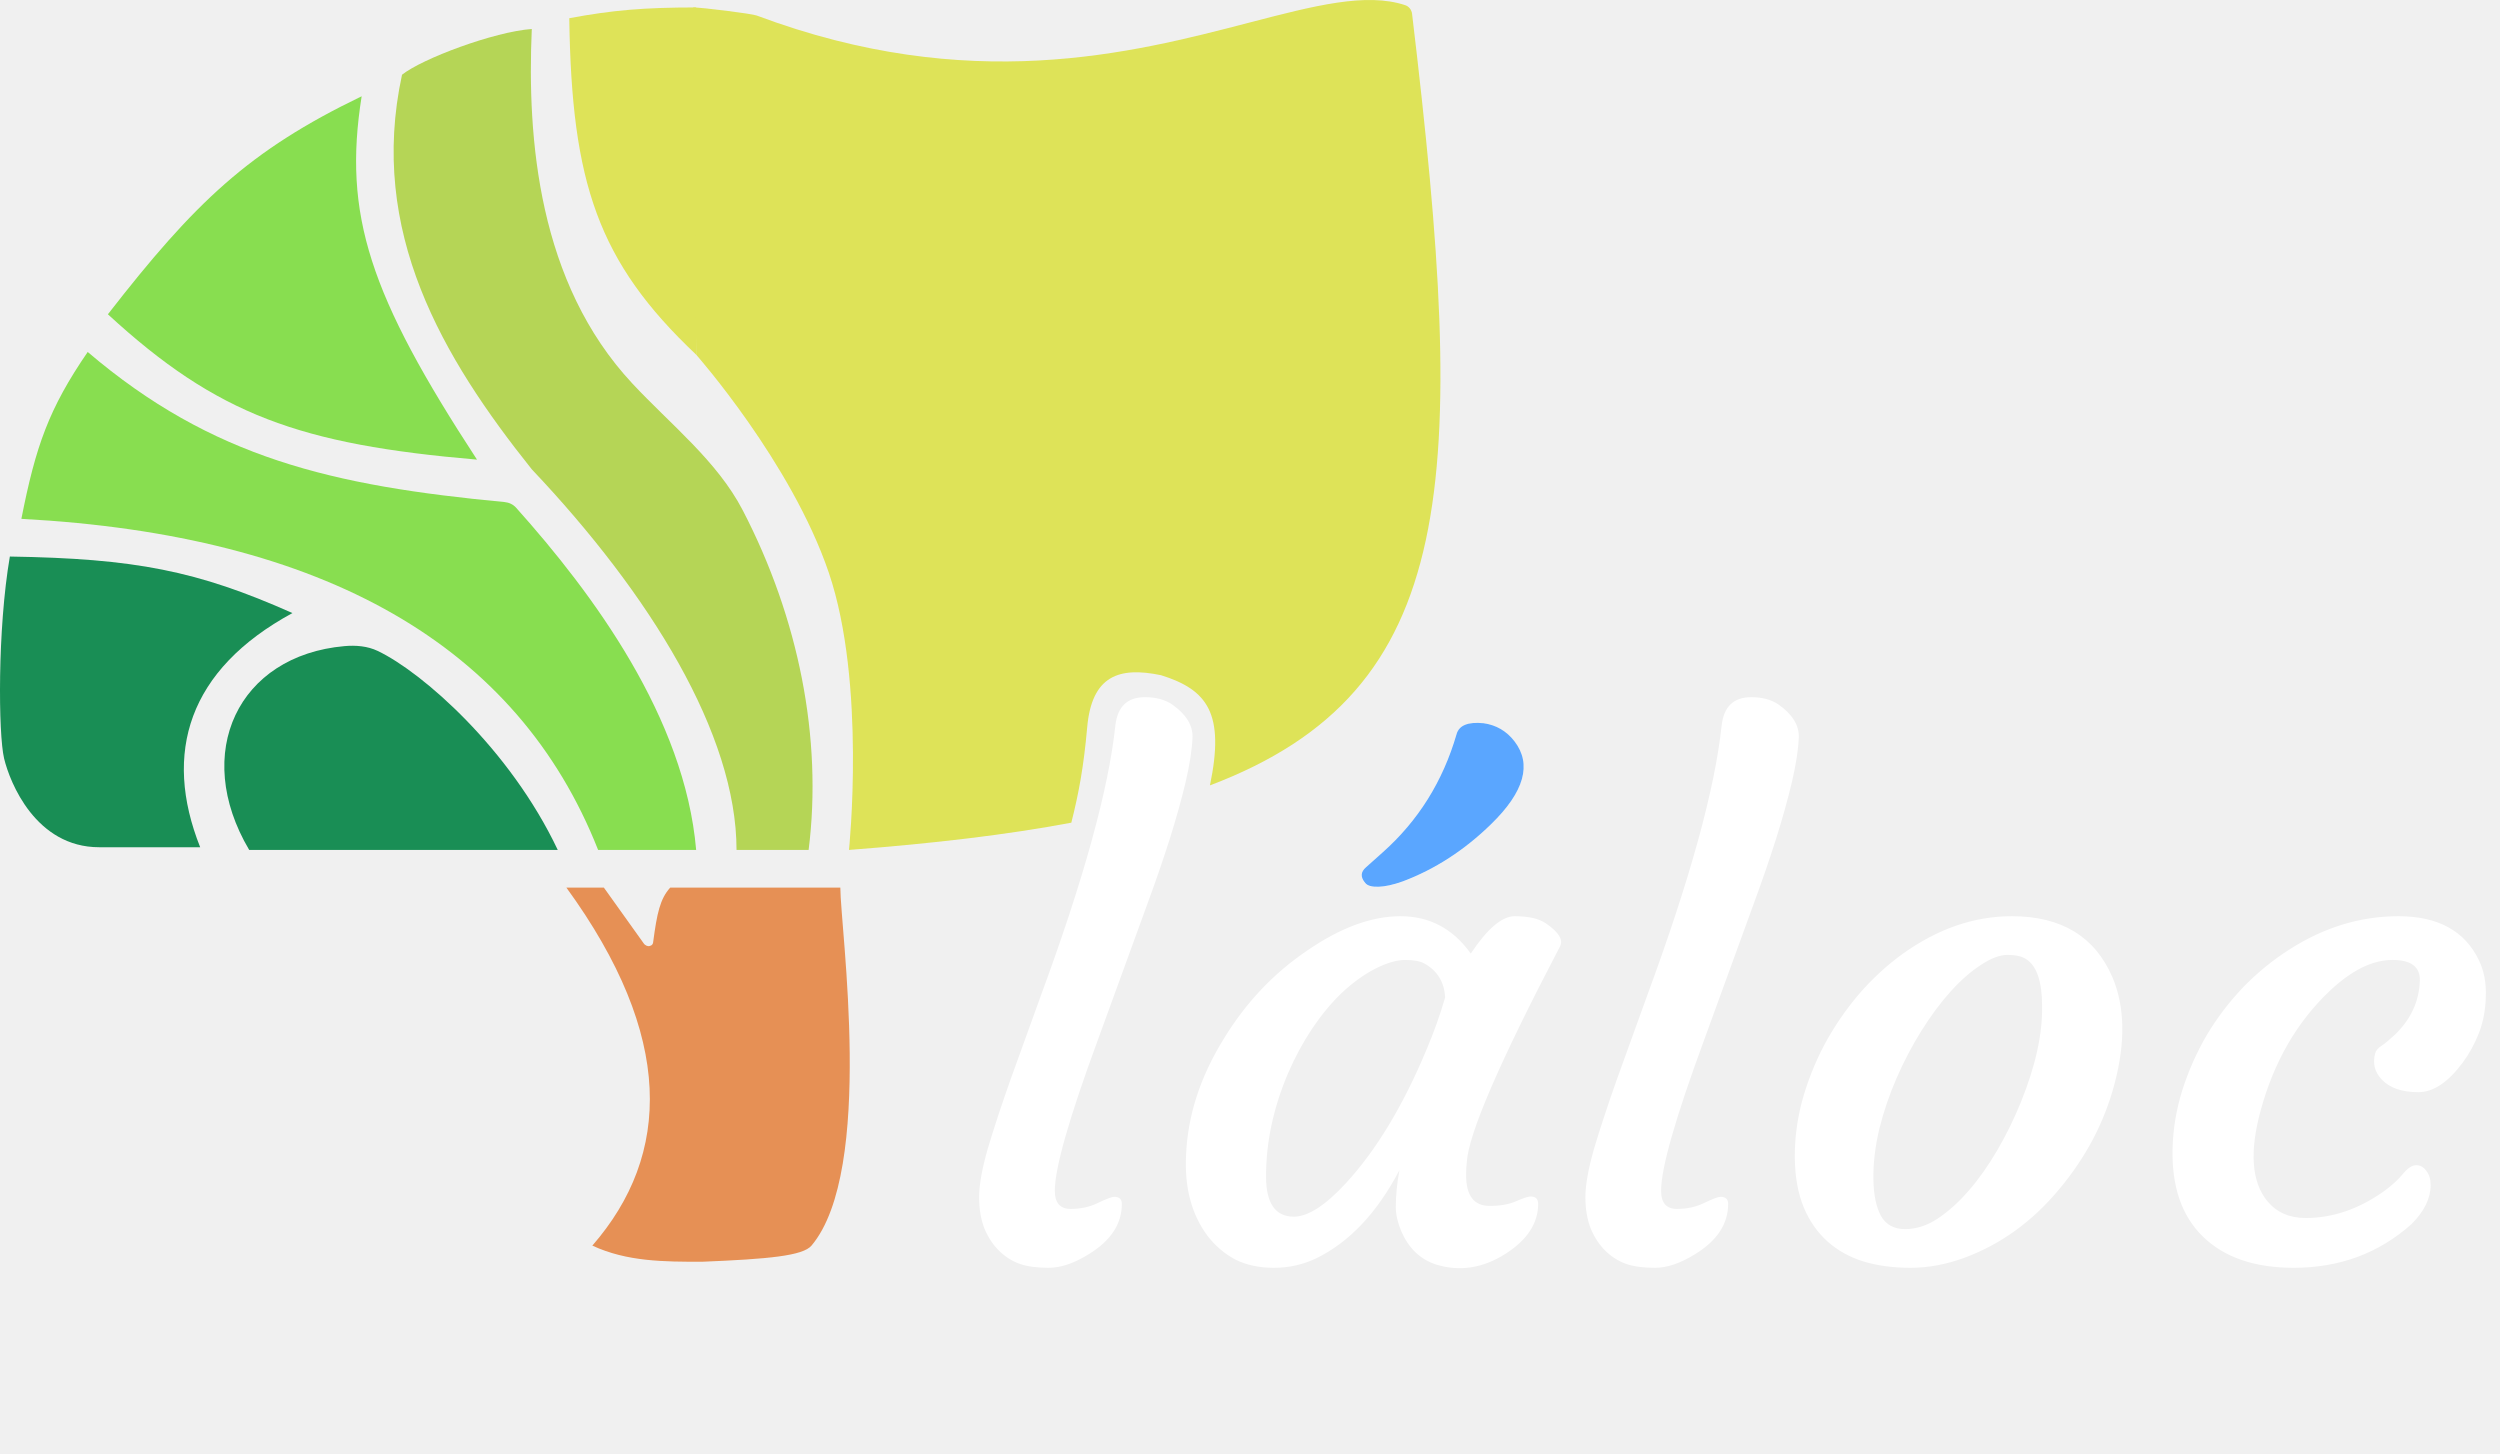
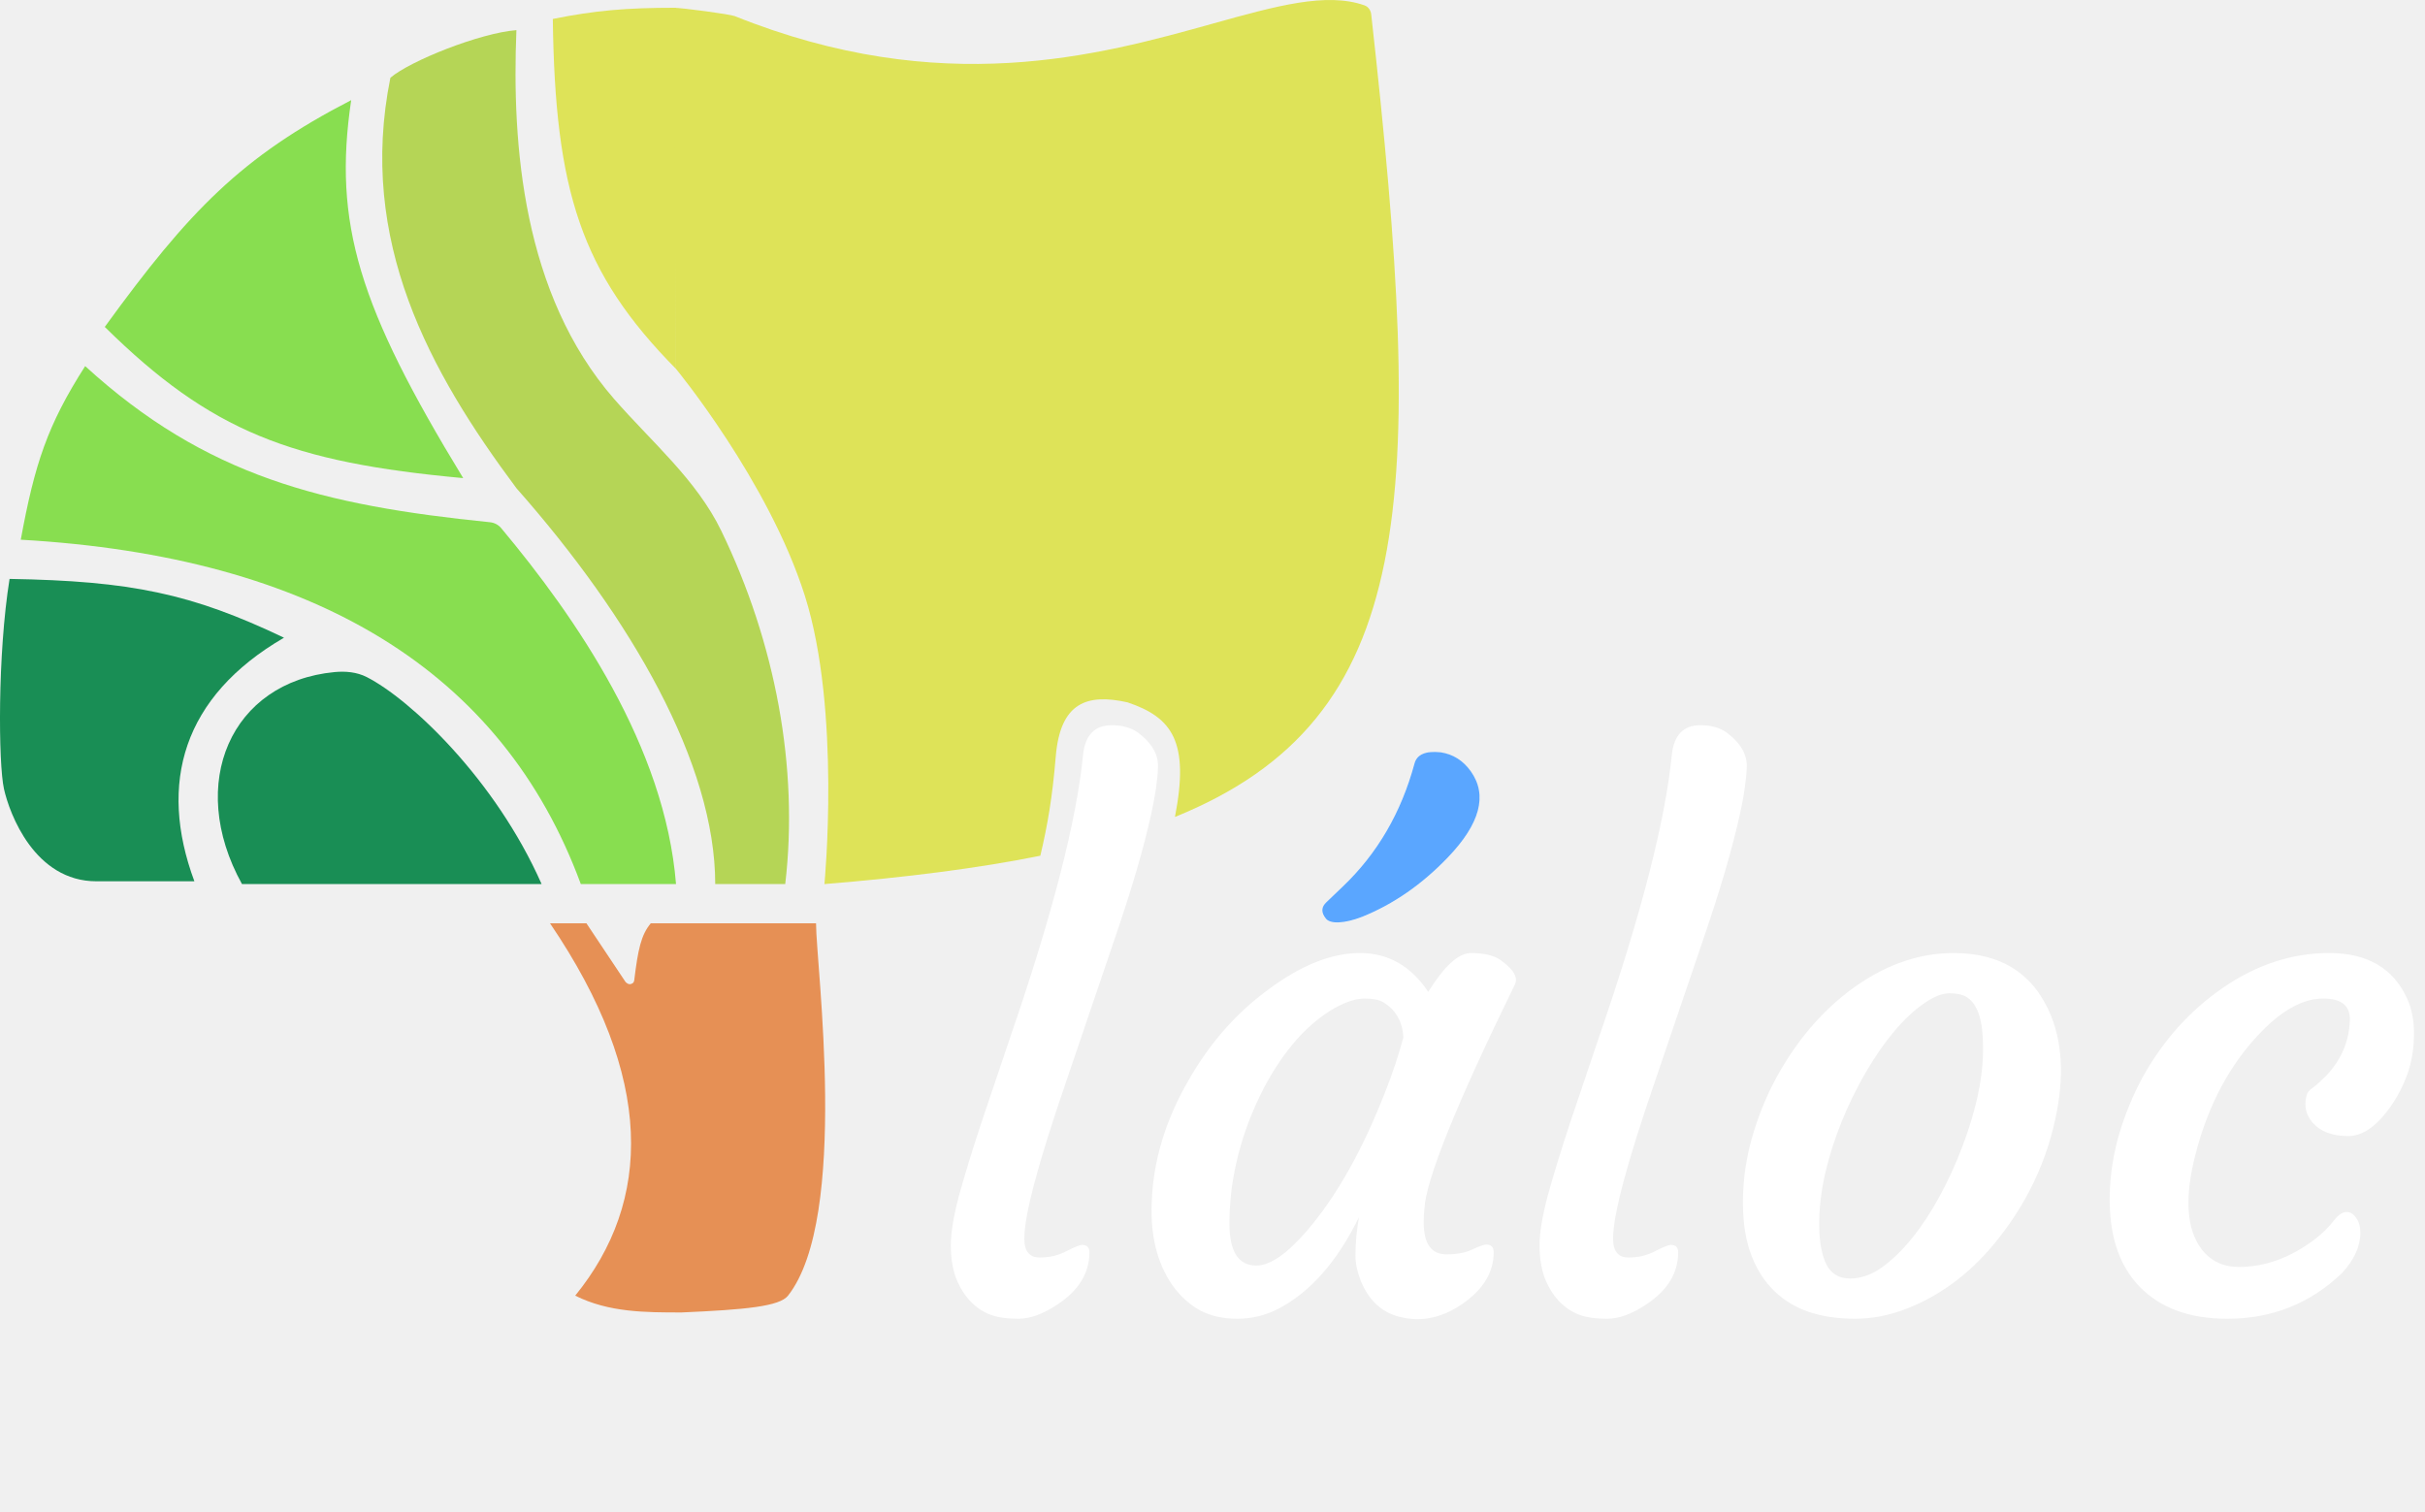
- <svg xmlns="http://www.w3.org/2000/svg" width="172" height="100" viewBox="0 0 172 100" fill="none">
-   <g clip-path="url(#clip0_252_350)">
-     <path d="M48.292 86.809C45.713 86.809 43.134 86.809 40.753 85.698C46.2 79.441 46.405 71.292 38.968 61.068H41.547L44.303 64.926C44.317 64.947 44.334 64.966 44.353 64.982C44.507 65.112 44.66 65.13 44.814 65.038C44.889 64.993 44.925 64.912 44.936 64.829C45.2 62.816 45.416 61.837 46.11 61.068H48.292H57.815C57.815 63.846 60.196 80.512 55.831 85.698C55.236 86.404 52.855 86.623 48.292 86.809Z" fill="#E69055" />
-     <path d="M47.895 24.401V0.512C44.324 0.512 42.142 0.697 39.166 1.253C39.326 12.588 41.139 18.019 47.895 24.401Z" fill="#DEE358" />
-     <path d="M7.423 21.623C13.416 13.915 17.12 10.365 24.882 6.624C23.584 14.798 25.432 20.312 32.818 31.623C20.639 30.579 14.95 28.552 7.423 21.623Z" fill="#88DE50" />
-     <path d="M20.12 42.179C13.566 39.26 9.293 38.428 0.678 38.29C-0.181 43.285 -0.116 50.512 0.281 52.179C0.678 53.846 2.463 58.29 6.828 58.29H13.772C11.193 51.809 12.952 46.068 20.12 42.179Z" fill="#198E55" />
-     <path d="M23.698 44.453C16.392 45.103 13.186 51.789 17.144 58.475H38.373C35.073 51.505 29.036 46.237 25.986 44.784C25.285 44.45 24.482 44.383 23.698 44.453Z" fill="#198E55" />
-     <path d="M1.471 35.697C2.456 30.692 3.359 28.115 6.034 24.216C14.597 31.516 22.872 33.424 34.714 34.541C35.023 34.57 35.309 34.708 35.508 34.931C40.804 40.846 47.117 49.394 47.895 58.475H41.15C35.595 44.401 22.302 36.808 1.471 35.697Z" fill="#88DE50" />
-     <path d="M27.659 5.142C29.048 4.031 34.008 2.179 36.587 1.994C36.256 9.563 37.029 19.451 43.513 26.393C46.162 29.228 49.339 31.717 51.098 35.102C54.947 42.511 56.601 50.799 55.633 58.475H50.673C50.673 50.512 44.721 40.882 36.587 32.289C30.437 24.586 25.32 15.938 27.659 5.142Z" fill="#B5D556" />
-     <path d="M68.752 86.068C68.338 85.667 67.999 85.157 67.735 84.54C67.487 83.907 67.363 83.182 67.363 82.364C67.363 81.531 67.561 80.419 67.958 79.031C68.371 77.642 68.892 76.06 69.52 74.285L71.603 68.521C74.563 60.497 76.274 54.293 76.737 49.91C76.886 48.614 77.564 47.966 78.771 47.966C79.531 47.966 80.159 48.136 80.655 48.475C81.614 49.154 82.077 49.91 82.044 50.744C82.011 51.577 81.854 52.595 81.573 53.799C81.292 54.988 80.928 56.291 80.482 57.711C80.035 59.115 79.523 60.605 78.944 62.179L75.522 71.577C73.555 76.917 72.571 80.365 72.571 81.924C72.571 82.758 72.934 83.174 73.662 83.174C74.356 83.174 74.984 83.035 75.547 82.758C76.125 82.48 76.497 82.341 76.662 82.341C77.01 82.341 77.183 82.503 77.183 82.827C77.183 84.201 76.431 85.35 74.927 86.276C73.918 86.909 72.992 87.225 72.149 87.225C71.323 87.225 70.653 87.132 70.141 86.947C69.628 86.762 69.165 86.469 68.752 86.068ZM100.867 80.836C100.867 82.256 101.404 82.966 102.479 82.966C103.223 82.966 103.834 82.858 104.314 82.642C104.81 82.426 105.14 82.318 105.306 82.318C105.653 82.318 105.826 82.488 105.826 82.827C105.826 84.154 105.082 85.296 103.594 86.253C102.024 87.256 100.42 87.503 98.783 86.994C97.709 86.639 96.915 85.875 96.403 84.702C96.155 84.1 96.031 83.552 96.031 83.058C96.031 82.256 96.114 81.407 96.279 80.512C94.741 83.444 92.832 85.466 90.55 86.577C89.641 87.009 88.674 87.225 87.649 87.225C86.624 87.225 85.731 87.032 84.971 86.647C84.227 86.245 83.59 85.697 83.061 85.003C81.986 83.552 81.499 81.731 81.598 79.54C81.697 76.793 82.565 74.1 84.201 71.461C85.706 68.992 87.607 66.978 89.905 65.419C92.204 63.83 94.353 63.035 96.353 63.035C98.354 63.035 99.966 63.892 101.189 65.605C102.33 63.892 103.338 63.035 104.215 63.035C105.157 63.035 105.868 63.197 106.347 63.521C107.256 64.139 107.579 64.679 107.314 65.142C103.165 73.074 101.032 78.012 100.916 79.957C100.883 80.234 100.867 80.528 100.867 80.836ZM87.103 80.929C87.103 82.781 87.74 83.707 89.013 83.707C89.988 83.707 91.187 82.935 92.609 81.392C94.692 79.123 96.535 76.068 98.139 72.225C98.651 71.021 99.081 69.818 99.428 68.614C99.362 67.565 98.891 66.793 98.015 66.299C97.717 66.129 97.271 66.045 96.676 66.045C96.097 66.045 95.411 66.245 94.617 66.647C93.84 67.048 93.08 67.595 92.336 68.29C91.608 68.984 90.922 69.81 90.278 70.767C89.649 71.708 89.095 72.734 88.616 73.845C87.607 76.222 87.103 78.583 87.103 80.929ZM96.502 60.651C95.857 60.883 95.303 61.006 94.841 61.021C94.377 61.037 94.072 60.952 93.923 60.767C93.576 60.365 93.592 60.003 93.972 59.679L95.113 58.66C97.56 56.484 99.255 53.776 100.197 50.535C100.362 49.918 100.982 49.664 102.057 49.771C102.933 49.895 103.644 50.312 104.19 51.021C105.397 52.595 104.859 54.494 102.578 56.716C100.743 58.506 98.717 59.818 96.502 60.651ZM110.464 86.068C110.051 85.667 109.712 85.157 109.447 84.54C109.199 83.907 109.075 83.182 109.075 82.364C109.075 81.531 109.274 80.419 109.67 79.031C110.084 77.642 110.605 76.06 111.233 74.285L113.316 68.521C116.275 60.497 117.986 54.293 118.449 49.91C118.598 48.614 119.276 47.966 120.483 47.966C121.243 47.966 121.872 48.136 122.368 48.475C123.326 49.154 123.789 49.91 123.756 50.744C123.723 51.577 123.566 52.595 123.285 53.799C123.004 54.988 122.64 56.291 122.194 57.711C121.748 59.115 121.235 60.605 120.656 62.179L117.234 71.577C115.267 76.917 114.283 80.365 114.283 81.924C114.283 82.758 114.647 83.174 115.374 83.174C116.069 83.174 116.697 83.035 117.259 82.758C117.838 82.48 118.209 82.341 118.375 82.341C118.722 82.341 118.896 82.503 118.896 82.827C118.896 84.201 118.143 85.35 116.639 86.276C115.63 86.909 114.705 87.225 113.861 87.225C113.035 87.225 112.365 87.132 111.853 86.947C111.34 86.762 110.877 86.469 110.464 86.068ZM125.74 85.419C125.046 84.802 124.5 84.023 124.104 83.082C123.707 82.125 123.5 80.998 123.483 79.702C123.467 78.406 123.632 77.094 123.979 75.767C124.343 74.439 124.848 73.159 125.492 71.924C126.153 70.689 126.939 69.532 127.848 68.452C128.774 67.372 129.791 66.43 130.899 65.628C133.312 63.9 135.817 63.035 138.413 63.035C141.818 63.035 144.125 64.432 145.332 67.225C146.191 69.247 146.241 71.693 145.481 74.563C144.786 77.202 143.513 79.625 141.661 81.832C139.826 84.038 137.66 85.605 135.164 86.531C133.907 86.994 132.667 87.225 131.444 87.225C130.237 87.225 129.154 87.078 128.195 86.785C127.253 86.492 126.435 86.037 125.74 85.419ZM130.477 74.193C129.981 75.335 129.584 76.508 129.286 77.711C129.006 78.915 128.873 80.057 128.89 81.137C128.906 82.202 129.08 83.043 129.411 83.66C129.758 84.262 130.311 84.563 131.072 84.563C131.833 84.563 132.577 84.324 133.304 83.845C134.048 83.352 134.767 82.704 135.462 81.901C136.156 81.099 136.809 80.173 137.421 79.123C138.032 78.074 138.57 76.978 139.033 75.836C140.041 73.352 140.529 71.145 140.496 69.216C140.496 67.518 140.124 66.438 139.38 65.975C139.082 65.79 138.661 65.697 138.115 65.697C137.586 65.697 136.974 65.929 136.28 66.392C135.585 66.84 134.891 67.449 134.197 68.221C133.502 68.992 132.833 69.895 132.188 70.929C131.543 71.963 130.973 73.051 130.477 74.193ZM149.473 79.008C149.506 77.665 149.729 76.33 150.143 75.003C150.573 73.66 151.135 72.395 151.829 71.207C152.54 70.018 153.375 68.923 154.334 67.919C155.309 66.917 156.367 66.052 157.508 65.327C159.889 63.799 162.394 63.035 165.022 63.035C167.734 63.035 169.577 64.046 170.552 66.068C170.9 66.793 171.057 67.619 171.024 68.545C171.007 69.455 170.85 70.296 170.552 71.068C170.255 71.824 169.883 72.503 169.437 73.105C168.428 74.463 167.411 75.142 166.386 75.142C165.245 75.142 164.402 74.849 163.857 74.262C163.377 73.753 163.228 73.159 163.41 72.48C163.46 72.279 163.609 72.102 163.857 71.947C164.105 71.778 164.419 71.515 164.799 71.16C165.873 70.111 166.436 68.884 166.485 67.48C166.518 66.523 165.89 66.045 164.601 66.045C163.212 66.045 161.757 66.77 160.236 68.221C158.021 70.335 156.458 73.043 155.549 76.345C154.755 79.216 154.904 81.315 155.995 82.642C156.64 83.414 157.516 83.799 158.624 83.799C160.492 83.799 162.294 83.182 164.03 81.947C164.559 81.562 164.989 81.168 165.32 80.767C165.65 80.365 165.956 80.165 166.237 80.165C166.518 80.165 166.75 80.296 166.932 80.558C167.13 80.805 167.229 81.129 167.229 81.531C167.229 82.441 166.791 83.336 165.915 84.216C163.667 86.222 160.963 87.225 157.806 87.225C155.111 87.225 153.027 86.508 151.556 85.073C150.101 83.653 149.407 81.631 149.473 79.008Z" fill="white" />
-     <path d="M94.851 61.008C95.314 60.993 95.868 60.87 96.513 60.638C98.728 59.805 100.753 58.493 102.588 56.703C104.87 54.481 105.407 52.583 104.2 51.008C103.655 50.299 102.944 49.882 102.068 49.758C100.993 49.651 100.373 49.905 100.207 50.523C99.265 53.763 97.57 56.471 95.124 58.647L93.983 59.666C93.603 59.99 93.586 60.353 93.933 60.754C94.082 60.939 94.388 61.024 94.851 61.008Z" fill="#5AA6FF" />
-     <path fill-rule="evenodd" clip-rule="evenodd" d="M97.149 0.942C101.013 33.244 100.448 47.52 83.244 54.035C84.274 49.097 83.091 47.459 79.883 46.455C77.023 45.858 75.117 46.455 74.799 50.036C74.56 52.736 74.222 54.564 73.707 56.6C69.323 57.427 64.253 58.028 58.41 58.475C58.41 58.475 59.601 46.994 57.022 39.401C54.442 31.809 47.895 24.401 47.895 24.401L47.697 0.512C48.326 0.514 51.719 0.939 52.062 1.068C66.712 6.561 77.85 3.663 85.941 1.558C90.432 0.39 93.984 -0.535 96.677 0.355C96.942 0.443 97.117 0.681 97.149 0.942Z" fill="#DEE358" />
-   </g>
-   <defs>
-     <clipPath id="clip0_252_350">
-       <rect width="171.809" height="100" fill="white" />
-     </clipPath>
-   </defs>
+ <svg xmlns="http://www.w3.org/2000/svg" width="433" height="270" viewBox="0 0 433 270" fill="none">
+   <path d="M121.708 234.383C115.208 234.383 108.708 234.383 102.708 231.383C116.436 214.489 116.951 192.488 98.208 164.883H104.708L111.653 175.301C111.69 175.356 111.731 175.408 111.78 175.452C112.167 175.802 112.554 175.852 112.942 175.602C113.13 175.481 113.223 175.261 113.25 175.039C113.915 169.602 114.459 166.959 116.208 164.883H121.708H145.708C145.708 172.383 151.708 217.383 140.708 231.383C139.208 233.292 133.208 233.883 121.708 234.383Z" fill="#E69055" />
+   <path d="M120.708 65.883V1.383C111.708 1.383 106.208 1.883 98.708 3.383C99.111 33.988 103.68 48.652 120.708 65.883Z" fill="#DEE358" />
+   <path d="M18.708 58.383C33.812 37.57 43.148 27.985 62.708 17.883C59.436 39.954 64.096 54.842 82.708 85.383C52.016 82.562 37.679 77.091 18.708 58.383Z" fill="#88DE50" />
+   <path d="M50.708 113.883C34.189 106.001 23.422 103.755 1.708 103.383C-0.457 116.87 -0.292 136.383 0.708 140.883C1.708 145.383 6.208 157.383 17.208 157.383H34.708C28.208 139.883 32.643 124.384 50.708 113.883Z" fill="#198E55" />
+   <path d="M59.726 120.023C41.311 121.777 33.231 139.83 43.208 157.883H96.708C88.392 139.062 73.179 124.839 65.492 120.916C63.725 120.015 61.7 119.834 59.726 120.023Z" fill="#198E55" />
+   <path d="M3.708 96.383C6.191 82.869 8.465 75.91 15.208 65.383C36.789 85.093 57.642 90.246 87.489 93.262C88.266 93.34 88.987 93.713 89.489 94.313C102.836 110.286 118.746 133.363 120.708 157.883H103.708C89.708 119.883 56.208 99.383 3.708 96.383Z" fill="#88DE50" />
+   <path d="M69.708 13.883C73.208 10.883 85.708 5.883 92.208 5.383C91.374 25.82 93.323 52.52 109.664 71.261C116.339 78.916 124.346 85.638 128.778 94.776C138.478 114.779 142.646 137.157 140.208 157.883H127.708C127.708 136.383 112.708 110.383 92.208 87.181C76.708 66.383 63.813 43.032 69.708 13.883Z" fill="#B5D556" />
+   <path d="M173.271 232.383C172.229 231.3 171.375 229.925 170.708 228.258C170.083 226.55 169.771 224.592 169.771 222.383C169.771 220.133 170.271 217.133 171.271 213.383C172.312 209.633 173.625 205.362 175.208 200.571L180.458 185.008C187.916 163.342 192.229 146.592 193.396 134.758C193.771 131.258 195.479 129.508 198.521 129.508C200.437 129.508 202.021 129.967 203.271 130.883C205.687 132.717 206.854 134.758 206.771 137.008C206.687 139.258 206.291 142.008 205.583 145.258C204.875 148.467 203.958 151.987 202.833 155.821C201.708 159.612 200.416 163.633 198.958 167.883L190.333 193.258C185.375 207.675 182.896 216.987 182.896 221.196C182.896 223.446 183.812 224.571 185.646 224.571C187.396 224.571 188.979 224.196 190.396 223.446C191.854 222.696 192.791 222.321 193.208 222.321C194.083 222.321 194.521 222.758 194.521 223.633C194.521 227.342 192.625 230.446 188.833 232.946C186.291 234.654 183.958 235.508 181.833 235.508C179.75 235.508 178.062 235.258 176.771 234.758C175.479 234.258 174.312 233.467 173.271 232.383ZM254.208 218.258C254.208 222.092 255.562 224.008 258.271 224.008C260.146 224.008 261.687 223.717 262.896 223.133C264.146 222.55 264.979 222.258 265.396 222.258C266.271 222.258 266.708 222.717 266.708 223.633C266.708 227.217 264.833 230.3 261.083 232.883C257.125 235.592 253.083 236.258 248.958 234.883C246.25 233.925 244.25 231.862 242.958 228.696C242.333 227.071 242.021 225.592 242.021 224.258C242.021 222.092 242.229 219.8 242.646 217.383C238.771 225.3 233.958 230.758 228.208 233.758C225.916 234.925 223.479 235.508 220.896 235.508C218.312 235.508 216.062 234.987 214.146 233.946C212.271 232.862 210.666 231.383 209.333 229.508C206.625 225.592 205.396 220.675 205.646 214.758C205.896 207.342 208.083 200.071 212.208 192.946C216 186.279 220.791 180.842 226.583 176.633C232.375 172.342 237.791 170.196 242.833 170.196C247.875 170.196 251.937 172.508 255.021 177.133C257.896 172.508 260.437 170.196 262.646 170.196C265.021 170.196 266.812 170.633 268.021 171.508C270.312 173.175 271.125 174.633 270.458 175.883C260 197.3 254.625 210.633 254.333 215.883C254.25 216.633 254.208 217.425 254.208 218.258ZM219.521 218.508C219.521 223.508 221.125 226.008 224.333 226.008C226.791 226.008 229.812 223.925 233.396 219.758C238.646 213.633 243.291 205.383 247.333 195.008C248.625 191.758 249.708 188.508 250.583 185.258C250.416 182.425 249.229 180.342 247.021 179.008C246.271 178.55 245.146 178.321 243.646 178.321C242.187 178.321 240.458 178.862 238.458 179.946C236.5 181.029 234.583 182.508 232.708 184.383C230.875 186.258 229.146 188.487 227.521 191.071C225.937 193.612 224.541 196.383 223.333 199.383C220.791 205.8 219.521 212.175 219.521 218.508ZM243.208 163.758C241.583 164.383 240.187 164.717 239.021 164.758C237.854 164.8 237.083 164.571 236.708 164.071C235.833 162.987 235.875 162.008 236.833 161.133L239.708 158.383C245.875 152.508 250.146 145.196 252.521 136.446C252.937 134.779 254.5 134.092 257.208 134.383C259.416 134.717 261.208 135.842 262.583 137.758C265.625 142.008 264.271 147.133 258.521 153.133C253.896 157.967 248.791 161.508 243.208 163.758ZM278.396 232.383C277.354 231.3 276.5 229.925 275.833 228.258C275.208 226.55 274.896 224.592 274.896 222.383C274.896 220.133 275.396 217.133 276.396 213.383C277.437 209.633 278.75 205.362 280.333 200.571L285.583 185.008C293.041 163.342 297.354 146.592 298.521 134.758C298.896 131.258 300.604 129.508 303.646 129.508C305.562 129.508 307.146 129.967 308.396 130.883C310.812 132.717 311.979 134.758 311.896 137.008C311.812 139.258 311.416 142.008 310.708 145.258C310 148.467 309.083 151.987 307.958 155.821C306.833 159.612 305.541 163.633 304.083 167.883L295.458 193.258C290.5 207.675 288.021 216.987 288.021 221.196C288.021 223.446 288.937 224.571 290.771 224.571C292.521 224.571 294.104 224.196 295.521 223.446C296.979 222.696 297.916 222.321 298.333 222.321C299.208 222.321 299.646 222.758 299.646 223.633C299.646 227.342 297.75 230.446 293.958 232.946C291.416 234.654 289.083 235.508 286.958 235.508C284.875 235.508 283.187 235.258 281.896 234.758C280.604 234.258 279.437 233.467 278.396 232.383ZM316.896 230.633C315.146 228.967 313.771 226.862 312.771 224.321C311.771 221.737 311.25 218.696 311.208 215.196C311.166 211.696 311.583 208.154 312.458 204.571C313.375 200.987 314.646 197.529 316.271 194.196C317.937 190.862 319.916 187.737 322.208 184.821C324.541 181.904 327.104 179.362 329.896 177.196C335.979 172.529 342.291 170.196 348.833 170.196C357.416 170.196 363.229 173.967 366.271 181.508C368.437 186.967 368.562 193.571 366.646 201.321C364.896 208.446 361.687 214.987 357.021 220.946C352.396 226.904 346.937 231.133 340.646 233.633C337.479 234.883 334.354 235.508 331.271 235.508C328.229 235.508 325.5 235.112 323.083 234.321C320.708 233.529 318.646 232.3 316.896 230.633ZM328.833 200.321C327.583 203.404 326.583 206.571 325.833 209.821C325.125 213.071 324.791 216.154 324.833 219.071C324.875 221.946 325.312 224.217 326.146 225.883C327.021 227.508 328.416 228.321 330.333 228.321C332.25 228.321 334.125 227.675 335.958 226.383C337.833 225.05 339.646 223.3 341.396 221.133C343.146 218.967 344.791 216.467 346.333 213.633C347.875 210.8 349.229 207.842 350.396 204.758C352.937 198.05 354.166 192.092 354.083 186.883C354.083 182.3 353.146 179.383 351.271 178.133C350.521 177.633 349.458 177.383 348.083 177.383C346.75 177.383 345.208 178.008 343.458 179.258C341.708 180.467 339.958 182.112 338.208 184.196C336.458 186.279 334.771 188.717 333.146 191.508C331.521 194.3 330.083 197.237 328.833 200.321ZM376.708 213.321C376.791 209.696 377.354 206.092 378.396 202.508C379.479 198.883 380.896 195.467 382.646 192.258C384.437 189.05 386.541 186.092 388.958 183.383C391.416 180.675 394.083 178.342 396.958 176.383C402.958 172.258 409.271 170.196 415.896 170.196C422.729 170.196 427.375 172.925 429.833 178.383C430.708 180.342 431.104 182.571 431.021 185.071C430.979 187.529 430.583 189.8 429.833 191.883C429.083 193.925 428.146 195.758 427.021 197.383C424.479 201.05 421.916 202.883 419.333 202.883C416.458 202.883 414.333 202.092 412.958 200.508C411.75 199.133 411.375 197.529 411.833 195.696C411.958 195.154 412.333 194.675 412.958 194.258C413.583 193.8 414.375 193.092 415.333 192.133C418.041 189.3 419.458 185.987 419.583 182.196C419.666 179.612 418.083 178.321 414.833 178.321C411.333 178.321 407.666 180.279 403.833 184.196C398.25 189.904 394.312 197.217 392.021 206.133C390.021 213.883 390.396 219.55 393.146 223.133C394.771 225.217 396.979 226.258 399.771 226.258C404.479 226.258 409.021 224.592 413.396 221.258C414.729 220.217 415.812 219.154 416.646 218.071C417.479 216.987 418.25 216.446 418.958 216.446C419.666 216.446 420.25 216.8 420.708 217.508C421.208 218.175 421.458 219.05 421.458 220.133C421.458 222.592 420.354 225.008 418.146 227.383C412.479 232.8 405.666 235.508 397.708 235.508C390.916 235.508 385.666 233.571 381.958 229.696C378.291 225.862 376.541 220.404 376.708 213.321Z" fill="white" />
+   <path d="M239.047 164.723C240.214 164.682 241.61 164.348 243.235 163.723C248.818 161.473 253.922 157.932 258.547 153.098C264.297 147.098 265.652 141.973 262.61 137.723C261.235 135.807 259.443 134.682 257.235 134.348C254.527 134.057 252.964 134.744 252.547 136.411C250.172 145.161 245.902 152.473 239.735 158.348L236.86 161.098C235.902 161.973 235.86 162.953 236.735 164.036C237.11 164.536 237.881 164.765 239.047 164.723Z" fill="#5AA6FF" />
+   <path fill-rule="evenodd" clip-rule="evenodd" d="M244.838 2.544C254.578 89.759 253.153 128.303 209.796 145.895C212.391 132.563 209.408 128.14 201.324 125.428C194.117 123.816 189.313 125.428 188.512 135.097C187.909 142.386 187.057 147.322 185.759 152.819C174.711 155.052 161.933 156.675 147.208 157.883C147.208 157.883 150.208 126.883 143.708 106.383C137.208 85.883 120.708 65.883 120.708 65.883L120.208 1.383C121.793 1.388 130.345 2.536 131.208 2.883C168.131 17.715 196.202 9.891 216.593 4.206C227.91 1.052 236.861 -1.444 243.648 0.96C244.316 1.196 244.759 1.84 244.838 2.544Z" fill="#DEE358" />
</svg>
